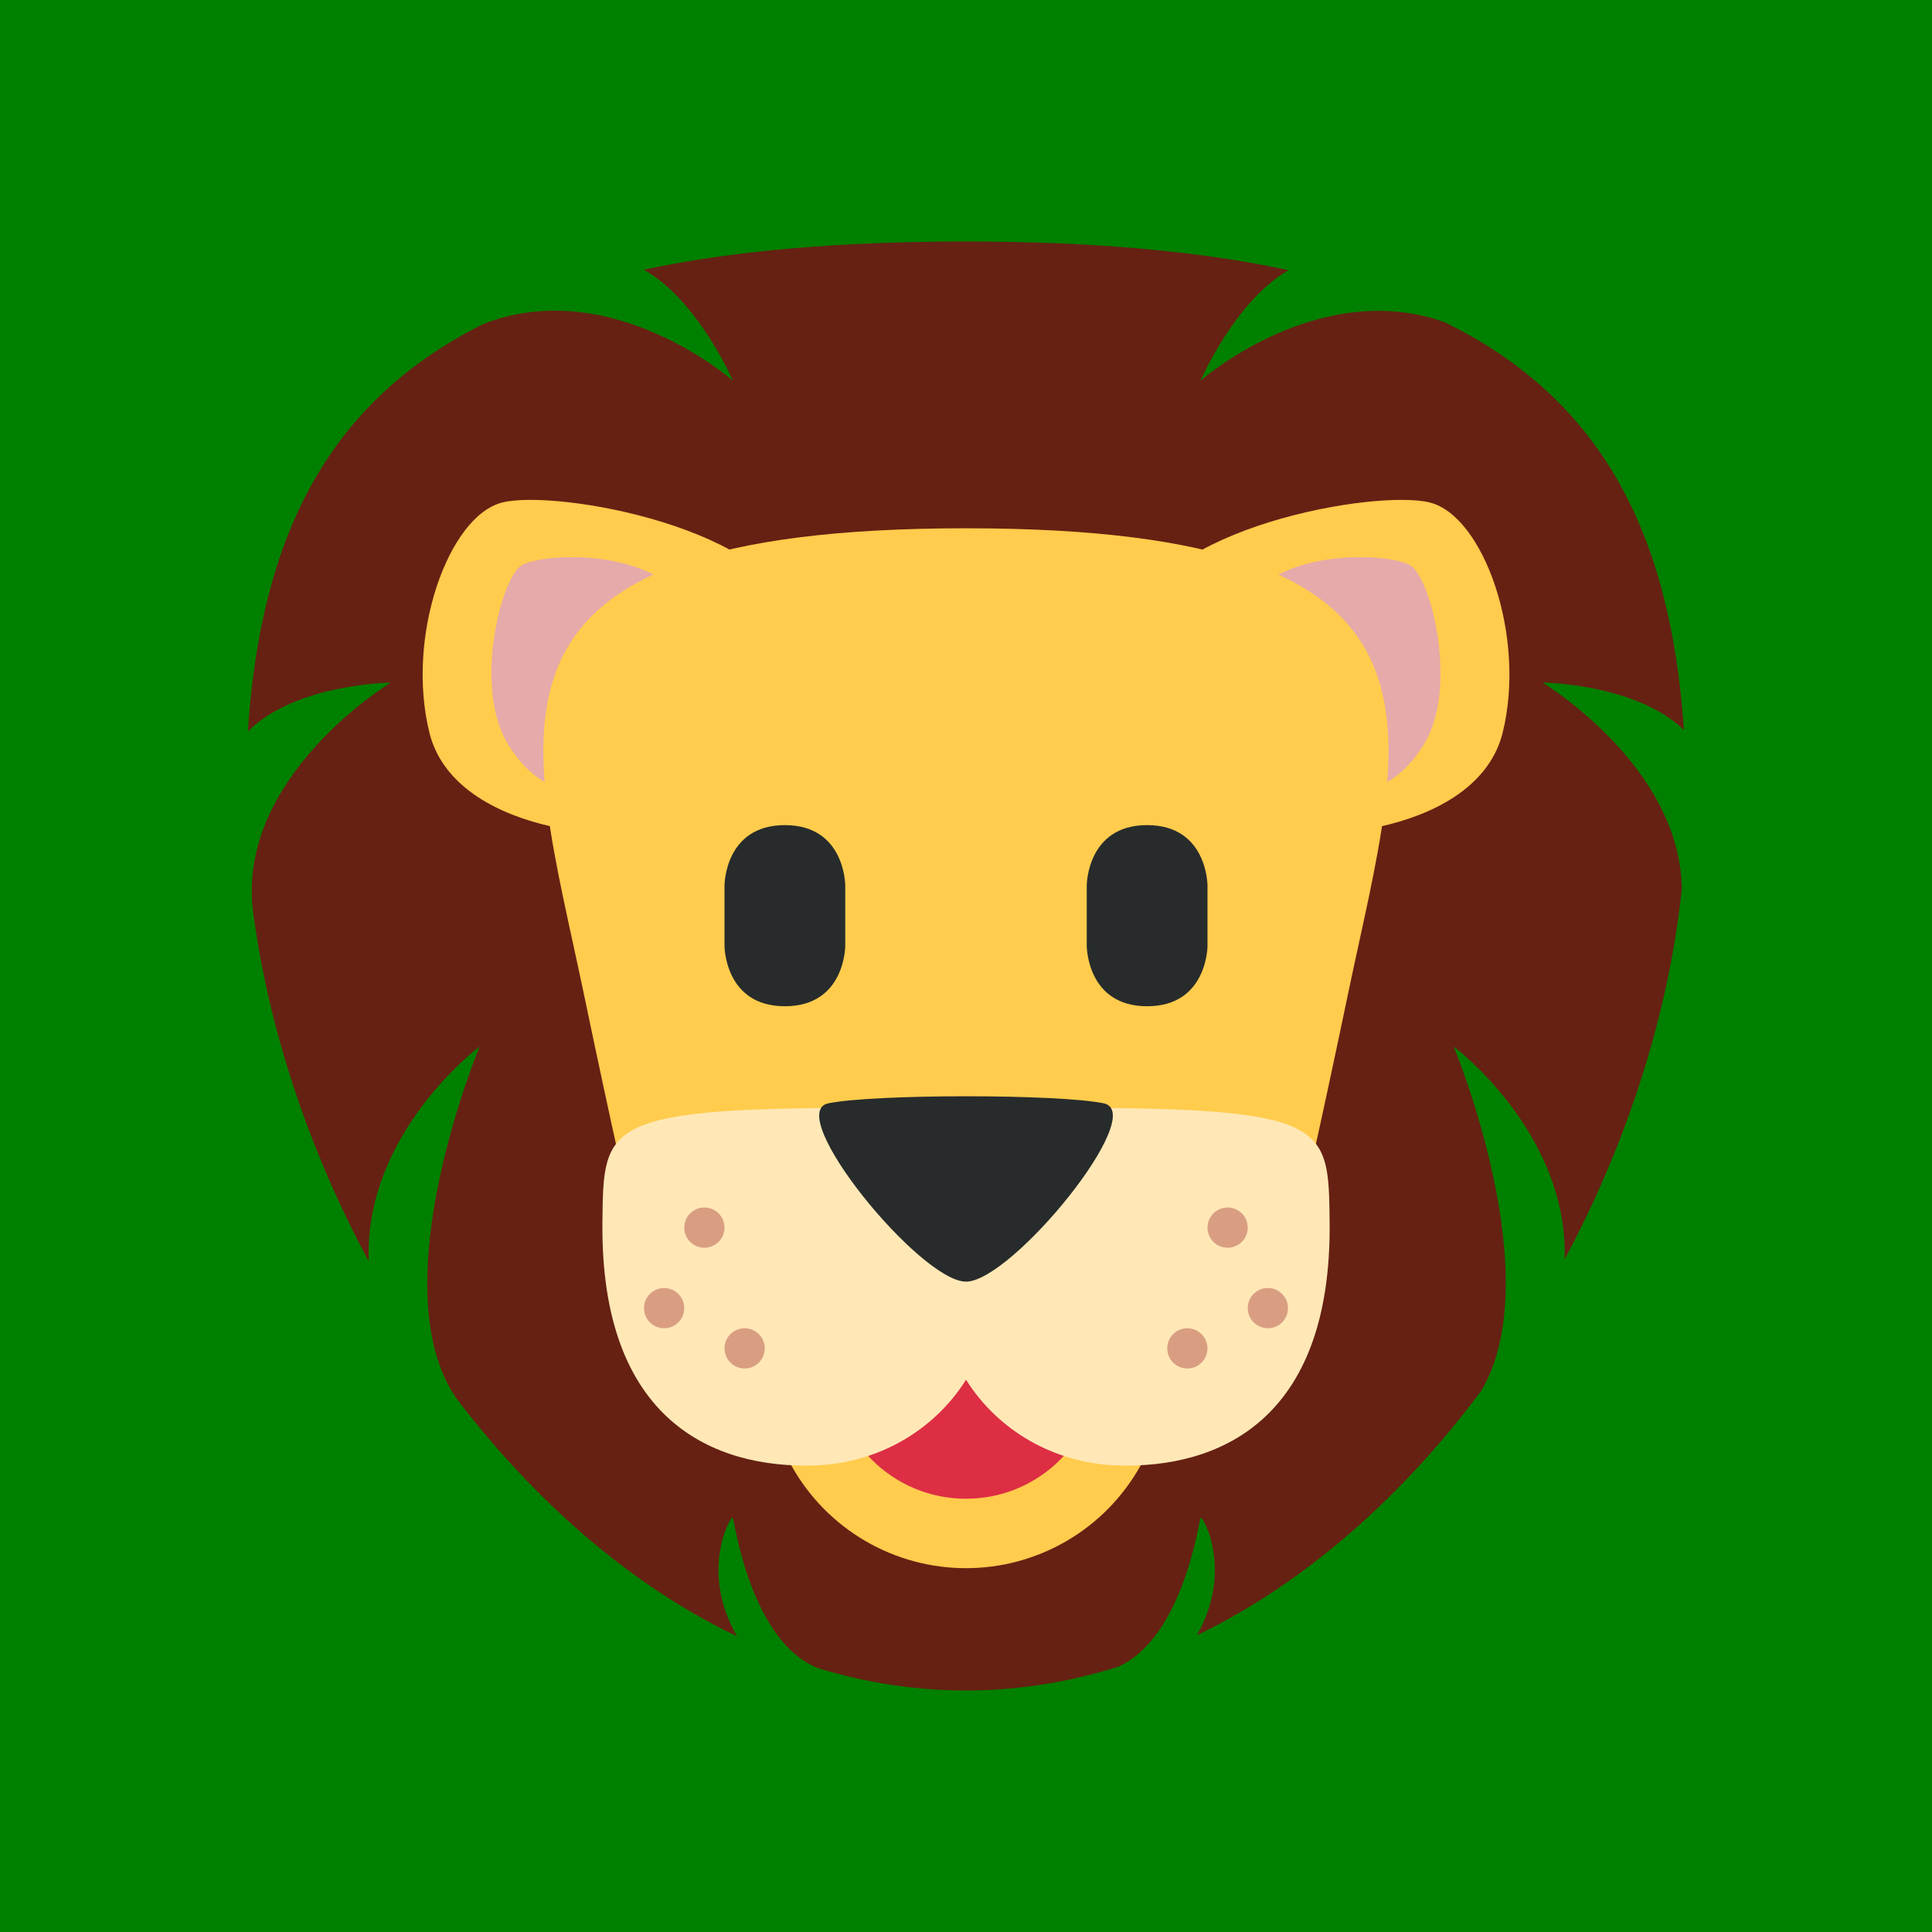
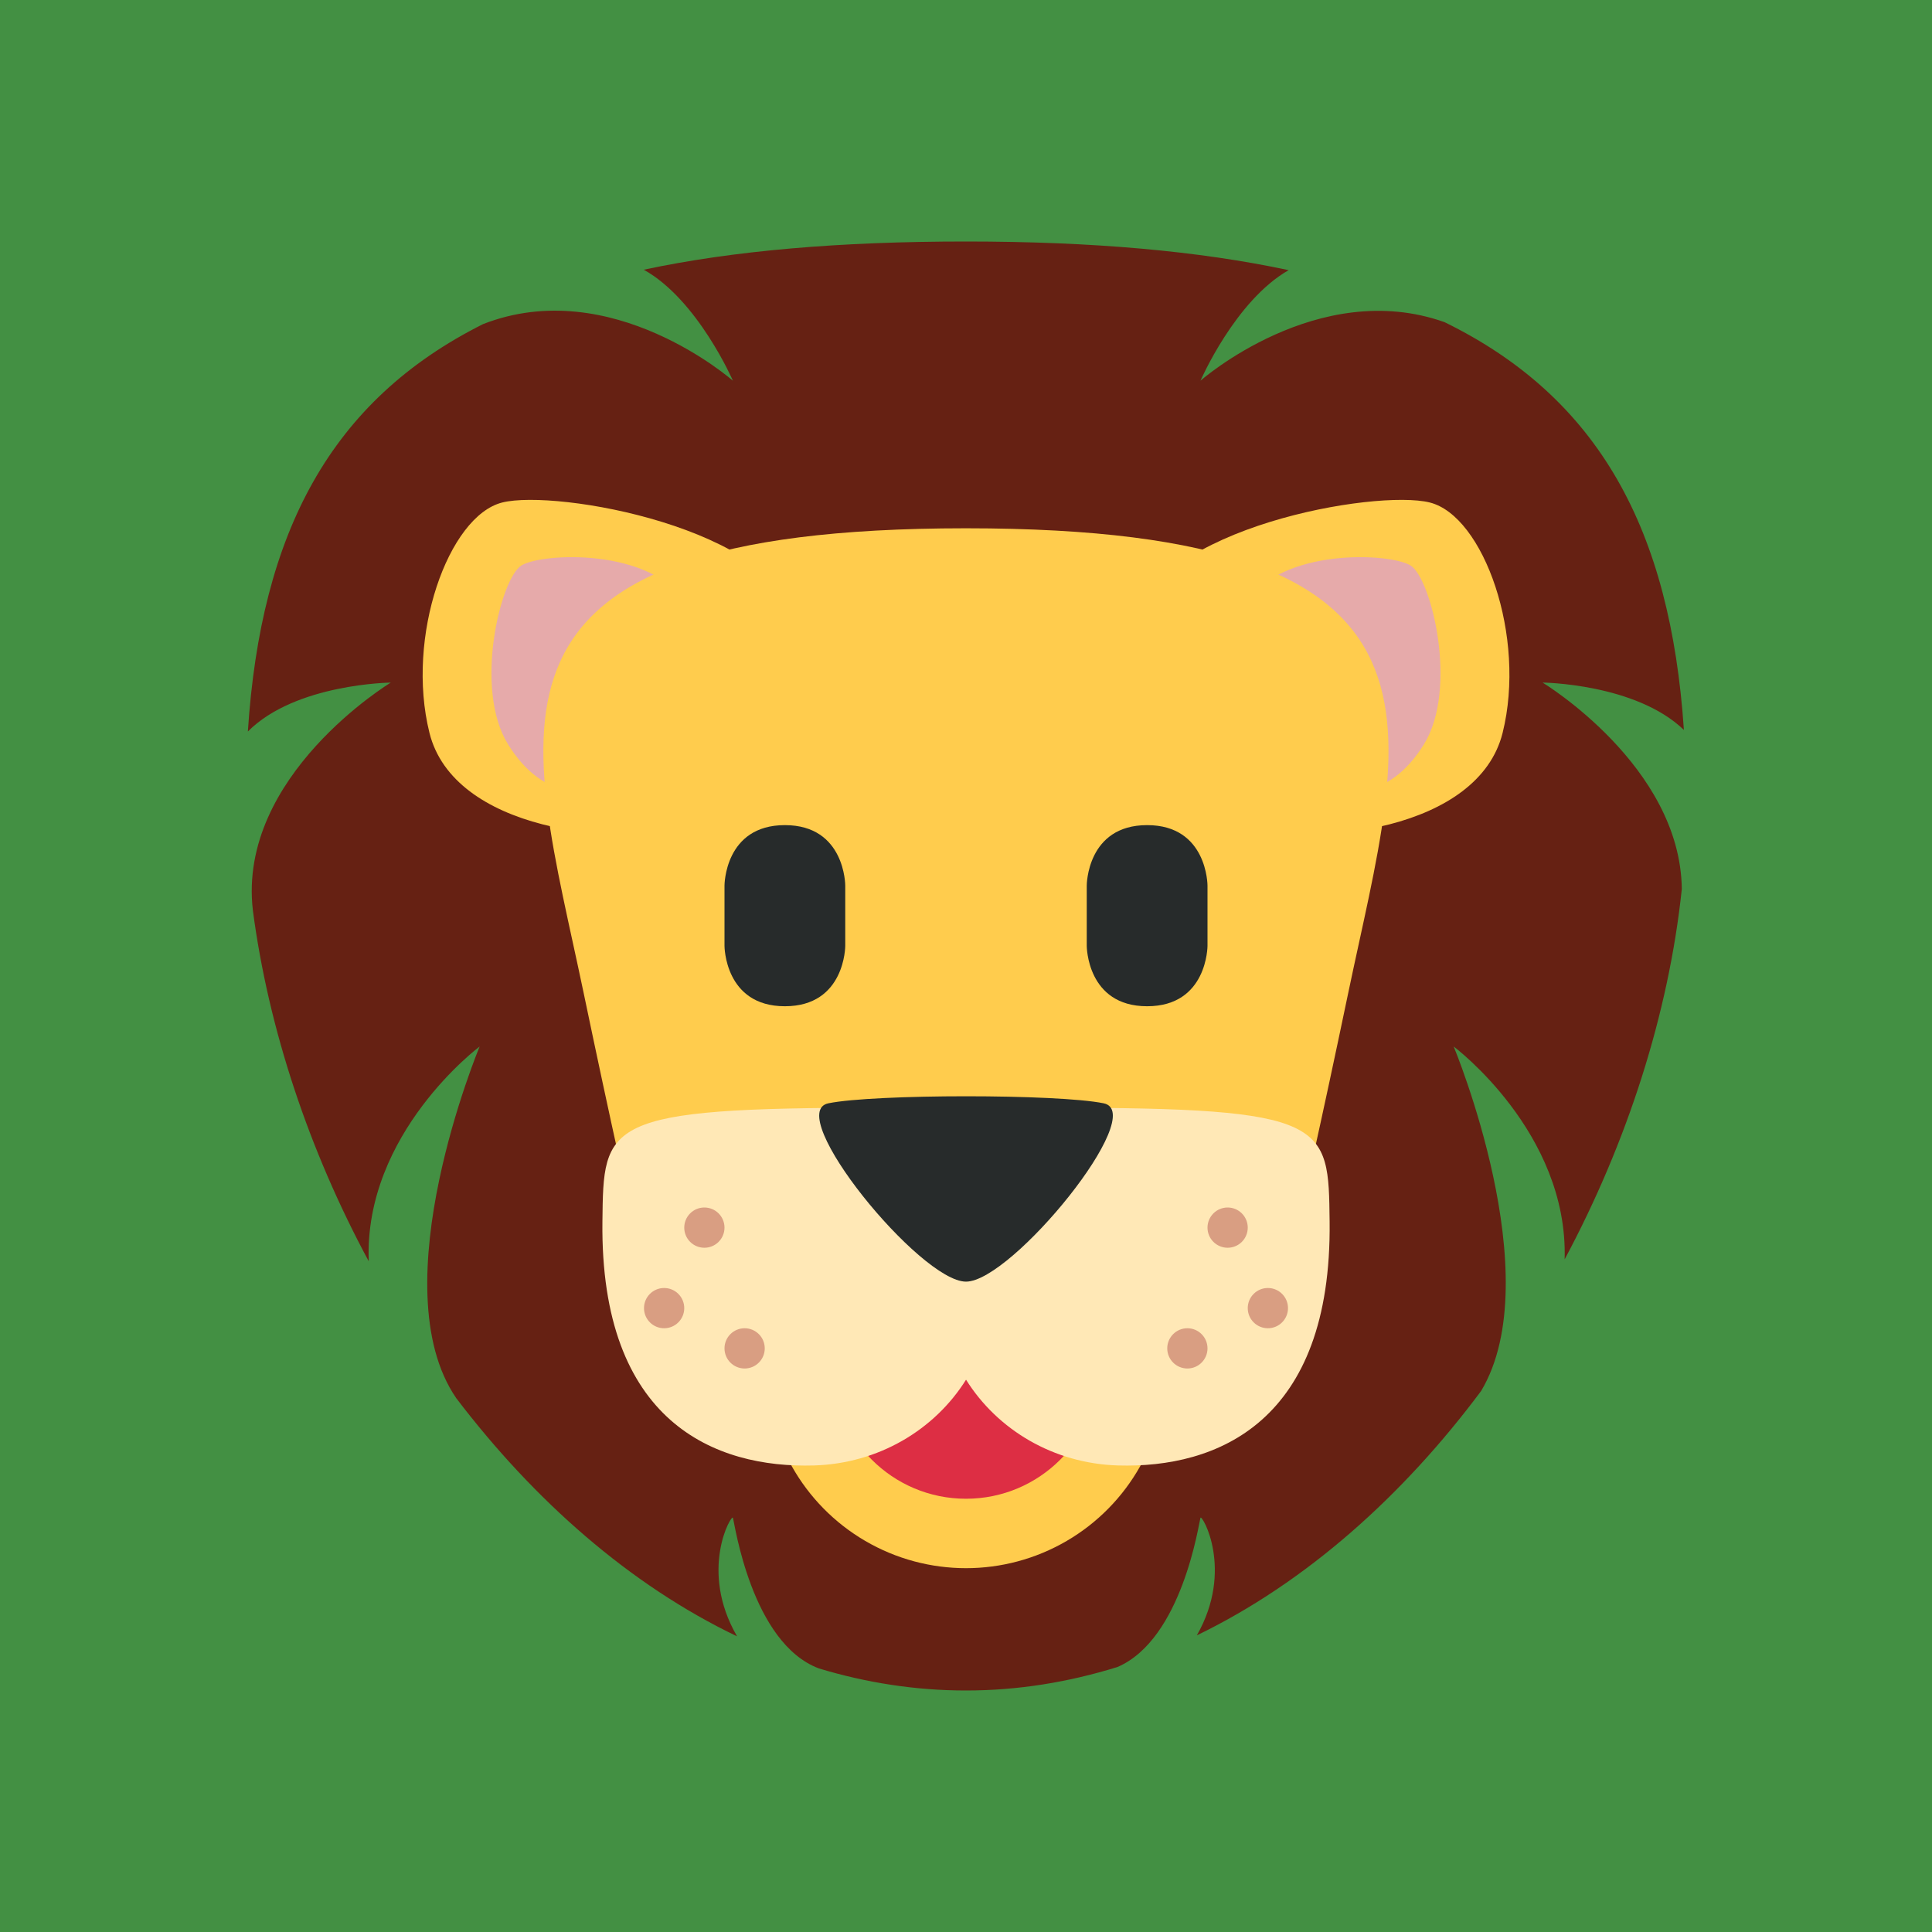
<svg xmlns="http://www.w3.org/2000/svg" width="36" height="36" viewBox="0 0 36 36">
-   <rect x="0" y="0" width="36" height="36" fill="#008000" />
+   <rect x="0" y="0" width="36" height="36" fill="#439043" />
  <g transform="translate(4.5 4.5) scale(0.75)">
    <path fill="#662113" d="M32.325 10.958s2.315.024 3.511 1.177c-.336-4.971-2.104-8.249-5.944-10.13c-3.141-1.119-6.066 1.453-6.066 1.453s.862-1.99 2.19-2.746C23.789.236 21.146 0 18 0c-3.136 0-5.785.227-8.006.701c1.341.745 2.215 2.758 2.215 2.758S9.194.803 6 2.053C2.221 3.949.481 7.223.158 12.174c1.183-1.19 3.55-1.215 3.55-1.215S-.105 13.267.282 16.614c.387 2.947 1.394 5.967 2.879 8.722C3.039 22.15 5.917 20 5.917 20s-2.492 5.96-.581 8.738c1.935 2.542 4.313 4.641 6.976 5.916c-.955-1.645-.136-3.044-.103-2.945c.042.125.459 3.112 2.137 3.743c1.178.356 2.4.548 3.654.548c1.292 0 2.55-.207 3.761-.583c1.614-.691 2.024-3.585 2.064-3.708c.032-.098.843 1.287-.09 2.921c2.706-1.309 5.118-3.463 7.064-6.073c1.699-2.846-.683-8.557-.683-8.557s2.85 2.13 2.757 5.288c1.556-2.906 2.585-6.104 2.911-9.2c-.035-3.061-3.459-5.13-3.459-5.13" />
    <path fill="#ffcc4d" d="M13.859 9.495c.596 2.392.16 4.422-2.231 5.017s-6.363.087-6.958-2.304c-.596-2.392.469-5.39 1.81-5.724s6.784.62 7.379 3.011m9.104 18.432a4.964 4.964 0 1 1-9.927-.001a4.964 4.964 0 0 1 9.927.001" />
    <path fill="#dd2e44" d="M21.309 27.927a3.309 3.309 0 1 1-6.618 0a3.309 3.309 0 0 1 6.618 0" />
    <path fill="#e6aaaa" d="M11.052 8.997a2.976 2.976 0 0 1-.946 4.1c-1.394.871-2.608.797-3.479-.596s-.186-4.131.324-4.45s3.23-.448 4.101.946" />
    <path fill="#ffcc4d" d="M22.141 9.495c-.596 2.392-.159 4.422 2.232 5.017s6.363.087 6.959-2.304s-.47-5.39-1.811-5.724c-1.342-.334-6.786.62-7.38 3.011" />
    <path fill="#e6aaaa" d="M24.948 8.997a2.976 2.976 0 0 0 .945 4.1c1.394.871 2.608.797 3.479-.596s.185-4.131-.324-4.45c-.51-.319-3.229-.448-4.1.946" />
    <path fill="#ffcc4d" d="M18 7.125h-.002C5.167 7.126 7.125 12.083 8.5 18.667S10.384 27 10.384 27h15.228s.51-1.75 1.885-8.333S30.829 7.126 18 7.125" />
    <path fill="#272b2b" d="M12 16s0-1.5 1.5-1.5S15 16 15 16v1.5s0 1.5-1.5 1.5s-1.5-1.5-1.5-1.5zm9 0s0-1.5 1.5-1.5S24 16 24 16v1.5s0 1.5-1.5 1.5s-1.5-1.5-1.5-1.5z" />
    <path fill="#ffe8b6" d="M20.168 21.521c-1.598 0-1.385.848-2.168 2.113c-.783-1.266-.571-2.113-2.168-2.113c-6.865 0-6.837.375-6.865 2.828c-.058 4.986 2.802 6.132 5.257 6.06c1.597-.048 2.994-.88 3.777-2.131c.783 1.251 2.179 2.083 3.776 2.131c2.455.072 5.315-1.073 5.257-6.06c-.029-2.453-.001-2.828-6.866-2.828" />
    <path fill="#272b2b" d="M14.582 21.411c-1.14.233 2.279 4.431 3.418 4.431s4.559-4.198 3.419-4.431s-5.698-.232-6.837 0" />
    <circle cx="11.5" cy="24.5" r=".5" fill="#d99e82" />
    <circle cx="10.5" cy="26.5" r=".5" fill="#d99e82" />
    <circle cx="12.5" cy="27.5" r=".5" fill="#d99e82" />
    <circle cx="24.5" cy="24.5" r=".5" fill="#d99e82" />
    <circle cx="25.5" cy="26.5" r=".5" fill="#d99e82" />
    <circle cx="23.5" cy="27.5" r=".5" fill="#d99e82" />
  </g>
</svg>
